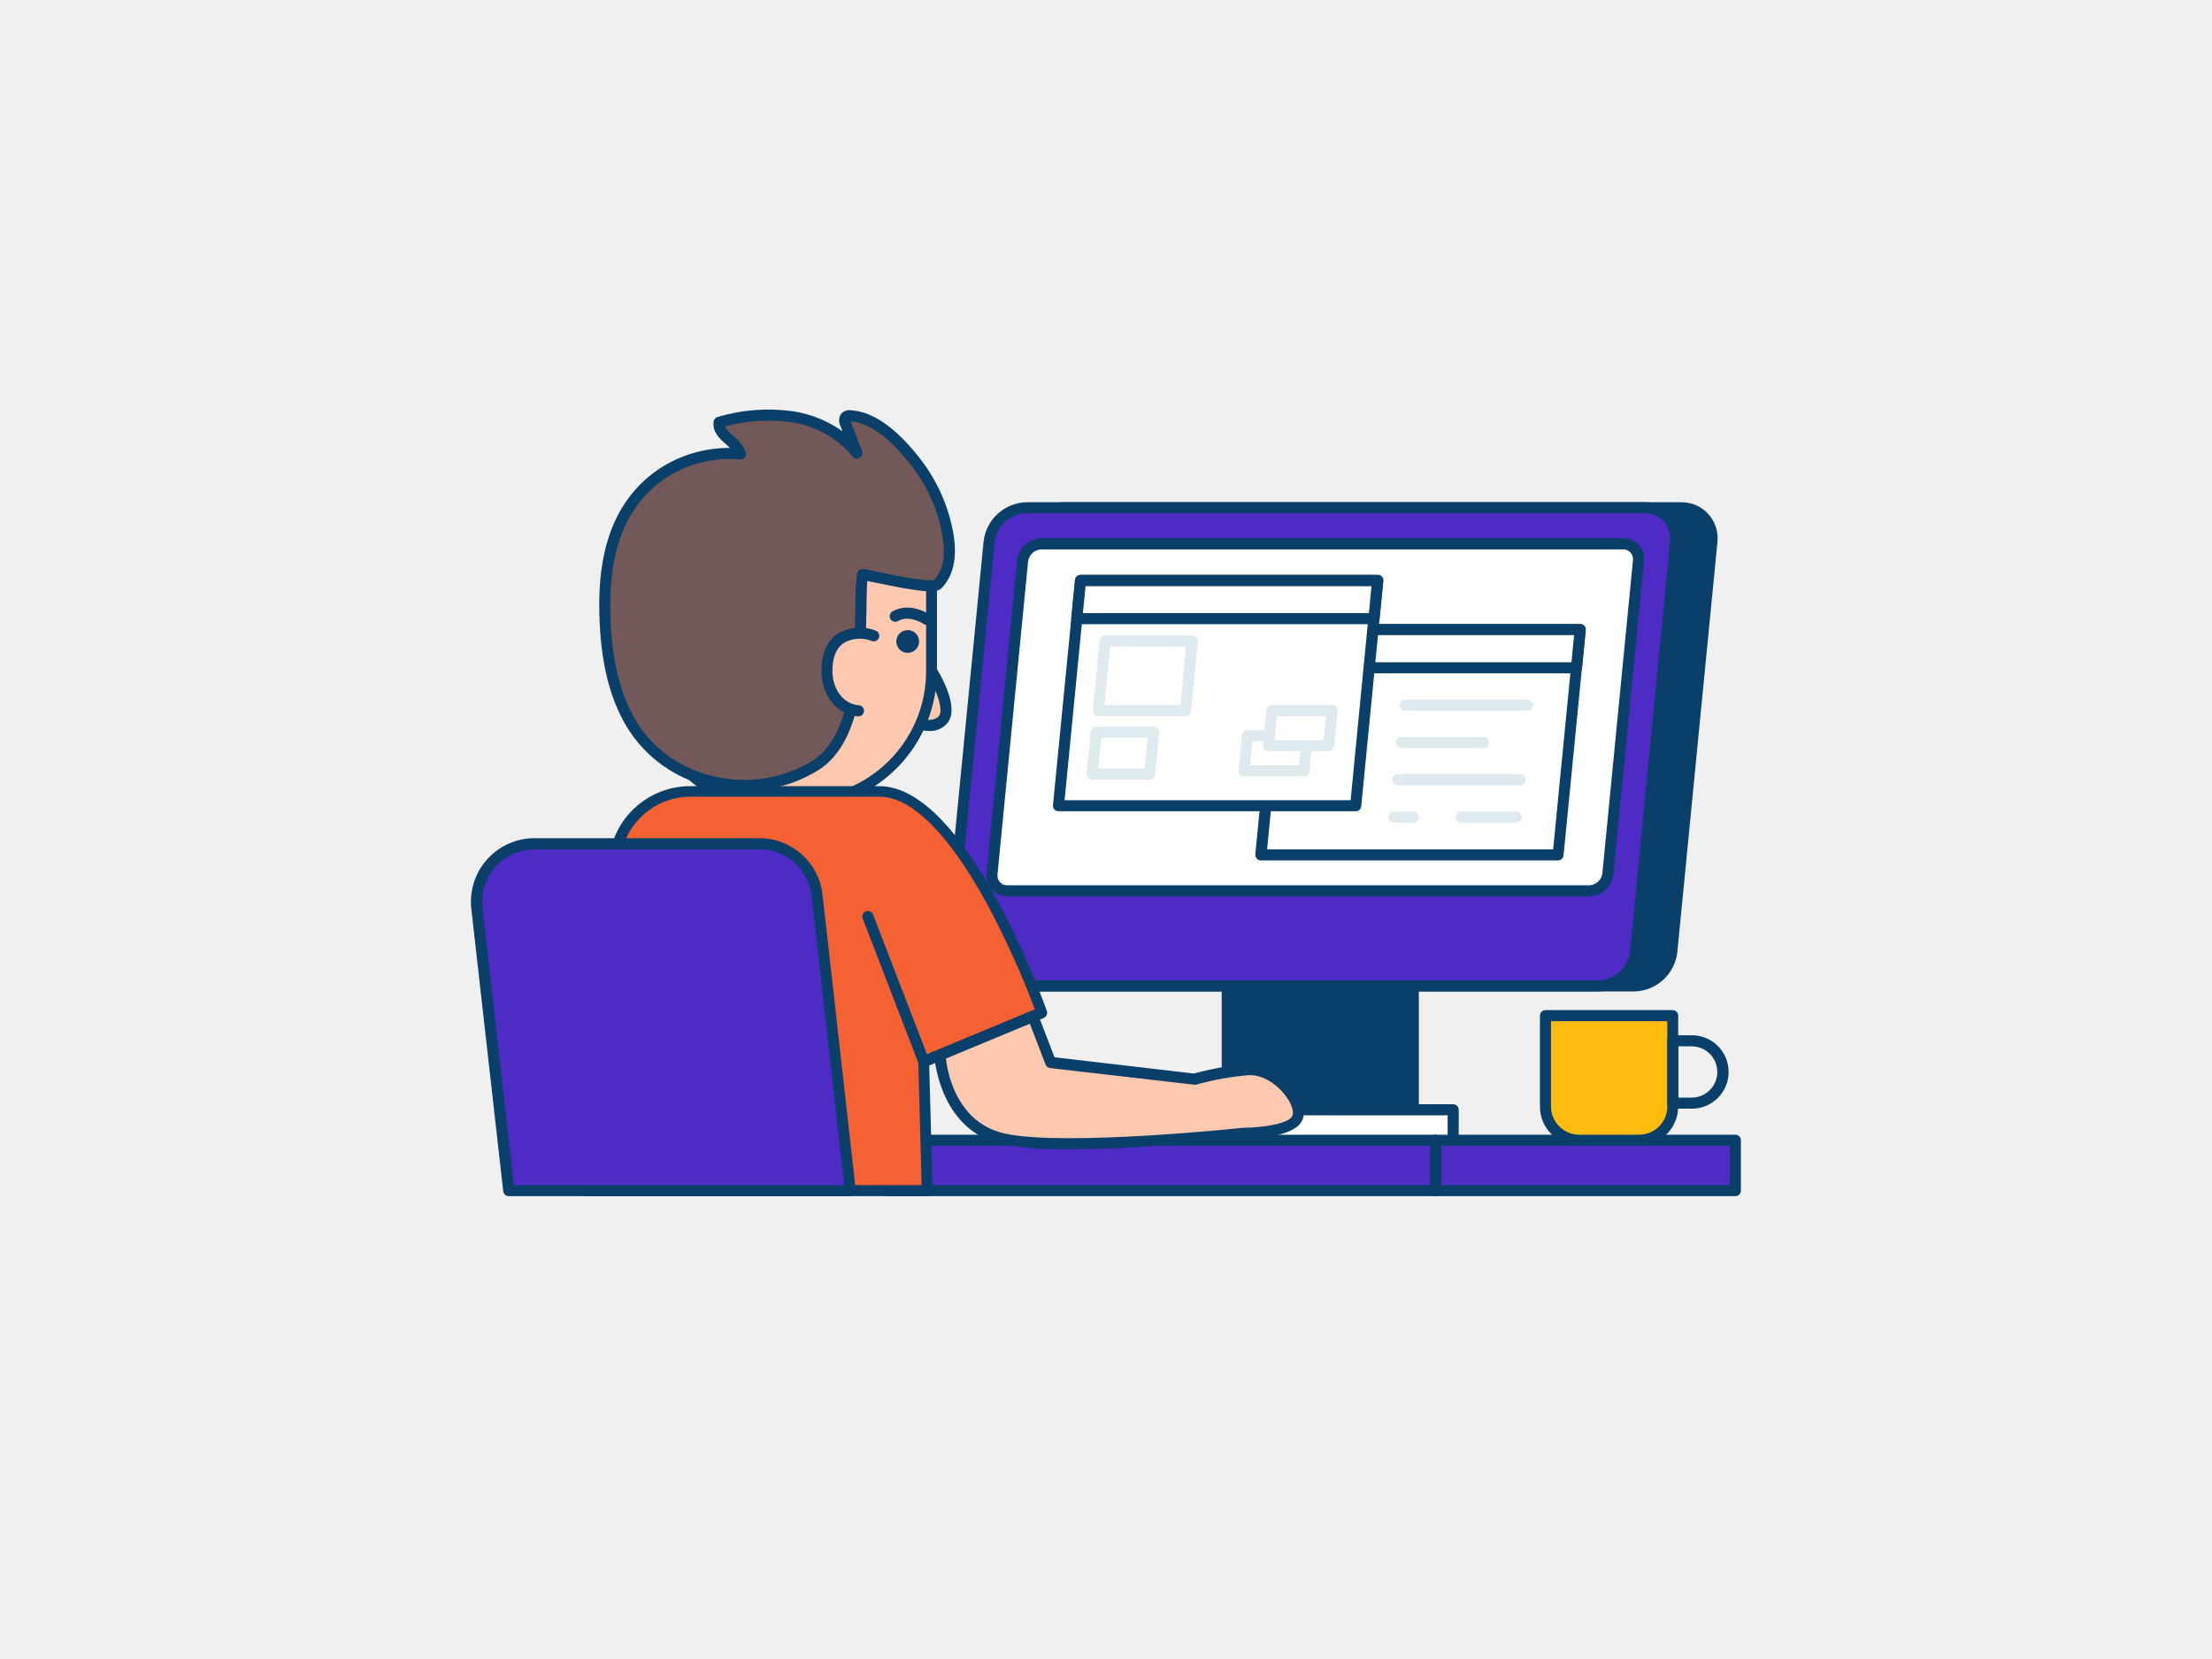
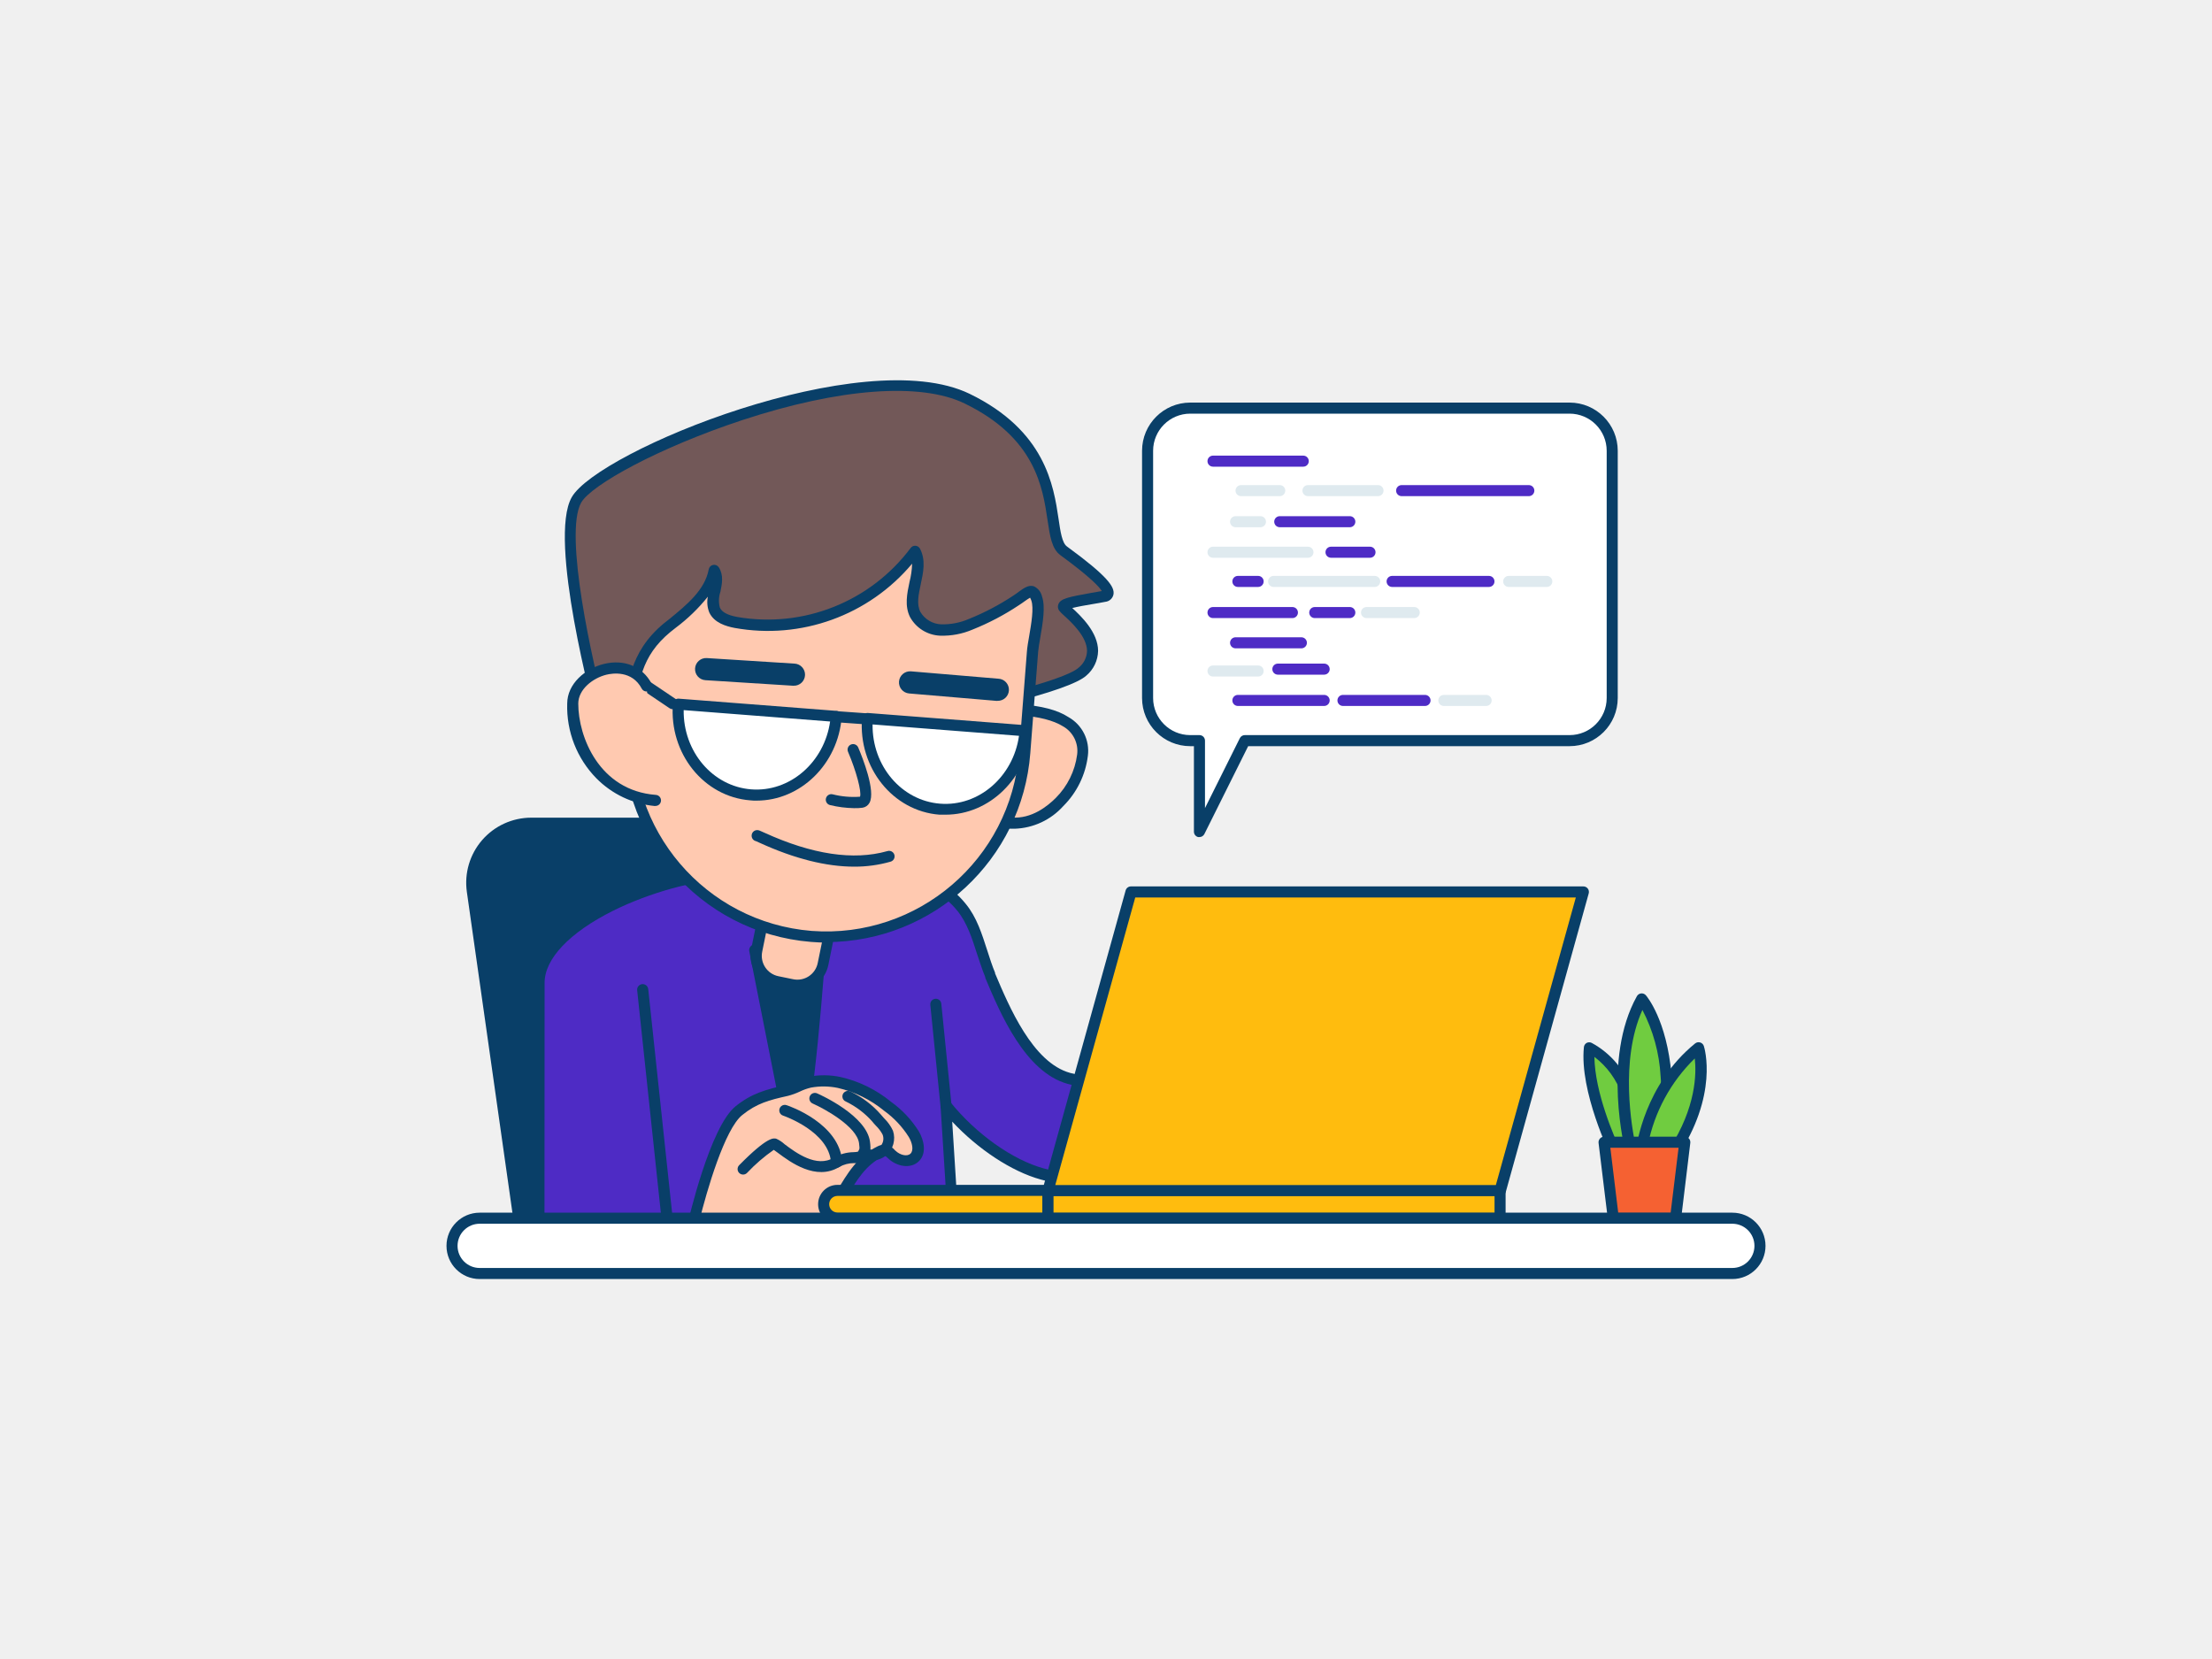
<svg xmlns="http://www.w3.org/2000/svg" viewBox="0 0 400 300">
-   <g id="_177_coding_outline" data-name="#177_coding_outline">
-     <rect x="221.92" y="176.73" width="33.64" height="29.46" fill="#093f68" />
-     <path d="M255.57,207.19H221.92a1,1,0,0,1-1-1V176.73a1,1,0,0,1,1-1h33.65a1,1,0,0,1,1,1v29.46A1,1,0,0,1,255.57,207.19Zm-32.65-2h31.65V177.73H222.92Z" fill="#093f68" />
-     <rect x="213.38" y="200.68" width="49.41" height="6.13" fill="#fff" />
-     <path d="M262.78,207.8h-49.4a1,1,0,0,1-1-1v-6.12a1,1,0,0,1,1-1h49.4a1,1,0,0,1,1,1v6.12A1,1,0,0,1,262.78,207.8Zm-48.4-2h47.4v-4.12h-47.4Z" fill="#093f68" />
-     <path d="M295.57,178.28H183.74a5.49,5.49,0,0,1-5.56-6.16L185.43,98a7,7,0,0,1,6.76-6.16H304A5.48,5.48,0,0,1,309.58,98l-7.24,74.14A7,7,0,0,1,295.57,178.28Z" fill="#093f68" />
-     <path d="M295.57,179.28H183.74a6.48,6.48,0,0,1-6.55-7.26l7.24-74.14a8,8,0,0,1,7.76-7.06H304a6.51,6.51,0,0,1,4.91,2.12,6.59,6.59,0,0,1,1.65,5.14l-7.25,74.14A8,8,0,0,1,295.57,179.28ZM192.19,92.82a6,6,0,0,0-5.77,5.26l-7.24,74.14a4.49,4.49,0,0,0,4.56,5.06H295.57a5.93,5.93,0,0,0,5.77-5.26l7.25-74.14a4.61,4.61,0,0,0-1.14-3.6A4.55,4.55,0,0,0,304,92.82Z" fill="#093f68" />
-     <path d="M289,178.28H177.18a5.5,5.5,0,0,1-5.57-6.16L178.86,98a7,7,0,0,1,6.77-6.16H297.46A5.49,5.49,0,0,1,303,98l-7.25,74.14A7,7,0,0,1,289,178.28Z" fill="#4e2bc5" />
-     <path d="M289,179.28H177.18a6.48,6.48,0,0,1-6.56-7.26l7.25-74.14a8,8,0,0,1,7.76-7.06H297.46A6.48,6.48,0,0,1,304,98.08l-7.25,74.14A8,8,0,0,1,289,179.28ZM185.63,92.82a5.93,5.93,0,0,0-5.77,5.26l-7.25,74.14a4.62,4.62,0,0,0,1.13,3.59,4.56,4.56,0,0,0,3.44,1.47H289a5.93,5.93,0,0,0,5.77-5.26L302,97.88a4.64,4.64,0,0,0-1.13-3.6,4.58,4.58,0,0,0-3.43-1.46Z" fill="#093f68" />
-     <path d="M287.39,161.09H182.15a2.73,2.73,0,0,1-2.76-3.07l5.53-56.6a3.46,3.46,0,0,1,3.37-3.07H293.52a2.74,2.74,0,0,1,2.77,3.07L290.75,158A3.46,3.46,0,0,1,287.39,161.09Z" fill="#fff" />
-     <path d="M287.39,162.09H182.15a3.74,3.74,0,0,1-3.76-4.17l5.53-56.6a4.49,4.49,0,0,1,4.37-4H293.52a3.72,3.72,0,0,1,3.76,4.17l-5.53,56.6A4.48,4.48,0,0,1,287.39,162.09Zm-99.1-62.74a2.49,2.49,0,0,0-2.38,2.17l-5.53,56.6a1.78,1.78,0,0,0,.44,1.4,1.74,1.74,0,0,0,1.33.57H287.39a2.48,2.48,0,0,0,2.37-2.17l5.53-56.6a1.78,1.78,0,0,0-.44-1.4,1.74,1.74,0,0,0-1.33-.57Z" fill="#093f68" />
-     <polygon points="281.77 154.59 228.03 154.59 232.01 113.85 285.75 113.85 281.77 154.59" fill="#fff" />
-     <path d="M281.77,155.59H228a1,1,0,0,1-.74-.33,1,1,0,0,1-.26-.77l4-40.74a1,1,0,0,1,1-.9h53.74a1,1,0,0,1,.74.32,1,1,0,0,1,.26.77l-4,40.74A1,1,0,0,1,281.77,155.59Zm-52.64-2h51.73l3.79-38.74H232.92Z" fill="#093f68" />
-     <polygon points="285.08 120.75 231.34 120.75 232.01 113.85 285.75 113.85 285.08 120.75" fill="#fff" />
-     <path d="M285.08,121.75H231.34a1,1,0,0,1-.75-.32,1,1,0,0,1-.25-.77l.68-6.91a1,1,0,0,1,1-.9h53.74a1,1,0,0,1,.74.32,1,1,0,0,1,.26.77l-.68,6.91A1,1,0,0,1,285.08,121.75Zm-52.64-2h51.73l.48-4.9H232.92Z" fill="#093f68" />
-     <polygon points="245.15 145.7 191.41 145.7 195.39 104.96 249.13 104.96 245.15 145.7" fill="#fff" />
-     <path d="M245.15,146.7H191.41a1,1,0,0,1-.74-.33,1,1,0,0,1-.26-.77l4-40.74a1,1,0,0,1,1-.9h53.74a1,1,0,0,1,1,1.1l-4,40.74A1,1,0,0,1,245.15,146.7Zm-52.64-2h51.73L248,106H196.3Z" fill="#093f68" />
-     <polygon points="248.46 111.87 194.71 111.87 195.39 104.96 249.13 104.96 248.46 111.87" fill="#fff" />
-     <path d="M248.46,112.87H194.71a1,1,0,0,1-.74-.33,1,1,0,0,1-.25-.77l.67-6.91a1,1,0,0,1,1-.9h53.74a1,1,0,0,1,1,1.1l-.68,6.91A1,1,0,0,1,248.46,112.87Zm-52.64-2h51.73L248,106H196.3Z" fill="#093f68" />
-     <path d="M235.83,140.39H224.94a1,1,0,0,1-.74-.33,1,1,0,0,1-.26-.77l.62-6.34a1,1,0,0,1,1-.9h10.89a1,1,0,0,1,.74.33,1,1,0,0,1,.25.77l-.62,6.34A1,1,0,0,1,235.83,140.39Zm-9.79-2h8.88l.42-4.34h-8.88Z" fill="#dfeaef" />
-     <polygon points="240.26 134.84 229.37 134.84 229.99 128.5 240.88 128.5 240.26 134.84" fill="#fff" />
-     <path d="M240.26,135.84H229.37a1,1,0,0,1-.74-.33,1,1,0,0,1-.25-.77l.62-6.34a1,1,0,0,1,1-.9h10.89a1,1,0,0,1,.74.33,1,1,0,0,1,.26.77l-.62,6.34A1,1,0,0,1,240.26,135.84Zm-9.79-2h8.88l.43-4.34H230.9Z" fill="#dfeaef" />
-     <polygon points="214.38 128.5 198.61 128.5 199.85 115.91 215.61 115.91 214.38 128.5" fill="#fff" />
-     <path d="M214.38,129.5H198.61a1,1,0,0,1-.74-.33,1,1,0,0,1-.25-.77l1.23-12.59a1,1,0,0,1,1-.9h15.76a1,1,0,0,1,.74.32,1,1,0,0,1,.26.77l-1.23,12.6A1,1,0,0,1,214.38,129.5Zm-14.66-2h13.75l1-10.59H200.75Z" fill="#dfeaef" />
-     <polygon points="207.9 139.96 197.49 139.96 198.24 132.37 208.64 132.37 207.9 139.96" fill="#fff" />
-     <path d="M207.9,141H197.49a1,1,0,0,1-.74-.33,1,1,0,0,1-.25-.77l.74-7.58a1,1,0,0,1,1-.91h10.4a1,1,0,0,1,.74.33,1,1,0,0,1,.25.77l-.74,7.59A1,1,0,0,1,207.9,141Zm-9.3-2H207l.55-5.59h-8.4Z" fill="#dfeaef" />
-     <path d="M276.18,128.5h-22.1a1,1,0,0,1,0-2h22.1a1,1,0,0,1,0,2Z" fill="#dfeaef" />
-     <path d="M268.26,135.25H253.42a1,1,0,1,1,0-2h14.84a1,1,0,0,1,0,2Z" fill="#dfeaef" />
-     <path d="M274.86,142h-22.1a1,1,0,0,1,0-2h22.1a1,1,0,0,1,0,2Z" fill="#dfeaef" />
-     <path d="M274.2,148.76h-10a1,1,0,0,1,0-2h10a1,1,0,0,1,0,2Z" fill="#dfeaef" />
-     <path d="M255.57,148.76H252.1a1,1,0,0,1,0-2h3.47a1,1,0,0,1,0,2Z" fill="#dfeaef" />
-     <rect x="160.55" y="206.19" width="99.09" height="9.12" fill="#4e2bc5" />
-     <path d="M259.64,216.3H160.55a1,1,0,0,1-1-1v-9.11a1,1,0,0,1,1-1h99.09a1,1,0,0,1,1,1v9.11A1,1,0,0,1,259.64,216.3Zm-98.09-2h97.09v-7.11H161.55Z" fill="#093f68" />
-     <rect x="259.64" y="206.19" width="54.17" height="9.12" transform="translate(573.45 421.49) rotate(180)" fill="#4e2bc5" />
-     <path d="M313.81,216.3H259.64a1,1,0,0,1-1-1v-9.11a1,1,0,0,1,1-1h54.17a1,1,0,0,1,1,1v9.11A1,1,0,0,1,313.81,216.3Zm-53.17-2h52.17v-7.11H260.64Z" fill="#093f68" />
-     <path d="M168.22,121s4.33,6.78,2.31,9.17-6.22,0-6.22,0" fill="#ffc9b0" />
-     <path d="M168,132.19a9.64,9.64,0,0,1-4.22-1.2,1,1,0,1,1,1-1.74s3.52,1.92,5,.23c1-1.25-.81-5.51-2.4-8a1,1,0,0,1,1.69-1.07c.79,1.23,4.61,7.54,2.23,10.36A4.06,4.06,0,0,1,168,132.19Z" fill="#093f68" />
-     <ellipse cx="121.93" cy="123.13" rx="7.88" ry="6.79" fill="#ffc9b0" />
-     <path d="M121.93,130.91c-4.89,0-8.87-3.49-8.87-7.78s4-7.79,8.87-7.79,8.88,3.49,8.88,7.79S126.83,130.91,121.93,130.91Zm0-13.57c-3.79,0-6.87,2.6-6.87,5.79s3.08,5.78,6.87,5.78,6.88-2.59,6.88-5.78S125.72,117.34,121.93,117.34Z" fill="#093f68" />
-     <path d="M155.68,94c6.76,11.6,11.37,5,12.76,2.75v24.72a23.75,23.75,0,0,1-21.69,23.66v5.07a4.05,4.05,0,1,1-8.1,0v-4.75c-14.41-.54-21.44-12.94-21.44-24l3.72-22S130.37,106.84,155.68,94Z" fill="#ffc9b0" />
-     <path d="M142.7,155.28a5.06,5.06,0,0,1-5-5.06v-3.81A21.64,21.64,0,0,1,121.74,138a27.23,27.23,0,0,1-5.53-16.54.86.86,0,0,1,0-.16l3.72-22a1,1,0,0,1,1.6-.62c.09.06,9.41,6.72,33.69-5.58a1,1,0,0,1,1.32.39c2.34,4,4.64,6.15,6.65,6.17,1.48,0,3-1.14,4.39-3.44a1,1,0,0,1,1.85.52v24.72a24.9,24.9,0,0,1-21.69,24.56v4.17A5.06,5.06,0,0,1,142.7,155.28Zm-24.49-33.7c0,11,7.06,22.39,20.47,22.89a1,1,0,0,1,1,1v4.76a3.05,3.05,0,1,0,6.1,0v-5.07a1,1,0,0,1,.92-1,22.89,22.89,0,0,0,20.77-22.67V99.72a5.88,5.88,0,0,1-4.21,2h0c-2.63,0-5.28-2.16-7.88-6.36-20,9.94-30.19,7.32-33.62,5.73Z" fill="#093f68" />
-     <path d="M155.93,103.9c1.48.16,12.46,2.87,13.58,1.75,2.35-2.36,2.38-6,1.84-9.06a29.67,29.67,0,0,0-5.74-13c-2.7-3.48-7.06-8.11-11.73-8.44a1.14,1.14,0,0,0-1,.3,1.25,1.25,0,0,0,0,1.14l2,5.22a18.54,18.54,0,0,0-11.51-6.49,31.07,31.07,0,0,0-13.37,1c-.34,2.36,3.18,3.45,3.87,5.74a21.75,21.75,0,0,0-14.39,3.76c-8.36,5.84-10.35,15.59-10.11,25.14.19,6.91,1.27,14,4.81,19.94,6.78,11.39,22.6,14.27,33.31,7.46C157.6,132,155,109.13,155.93,103.9Z" fill="#725858" />
-     <path d="M134.64,143a26.39,26.39,0,0,1-6.16-.73,23.77,23.77,0,0,1-15.16-10.87c-3.15-5.29-4.72-11.78-4.94-20.42-.33-12.32,3.12-20.82,10.53-26A22.93,22.93,0,0,1,132,81l-.75-.7c-1.16-1-2.47-2.24-2.2-4.08a1,1,0,0,1,.73-.82,32,32,0,0,1,13.8-1A20.82,20.82,0,0,1,152.36,78l-.4-1a2.19,2.19,0,0,1,.08-2.08A2,2,0,0,1,154,74.2c3.94.28,8.13,3.25,12.45,8.83a30.65,30.65,0,0,1,5.94,13.39c.77,4.41,0,7.75-2.13,9.94-1,1-3.62.73-11.93-1l-1.49-.3c-.1,1.19-.13,2.89-.15,4.78-.14,9-.36,24.13-8.61,29.37A25,25,0,0,1,134.64,143ZM131.85,83a20.88,20.88,0,0,0-11.8,3.68c-6.81,4.76-10,12.7-9.68,24.29.22,8.3,1.7,14.48,4.67,19.46A21.8,21.8,0,0,0,129,140.35a23.6,23.6,0,0,0,18-2.82c7.33-4.66,7.55-19.09,7.68-27.7a46.7,46.7,0,0,1,.3-6.11,1,1,0,0,1,1.09-.81c.4,0,1.18.2,2.65.5,2.46.51,8.94,1.85,10.19,1.46,1.64-1.7,2.14-4.43,1.5-8.11a28.67,28.67,0,0,0-5.55-12.5c-2.72-3.52-6.84-7.77-11-8.07h0a1,1,0,0,1,0,.1l2,5.21a1,1,0,0,1-1.72,1,17.71,17.71,0,0,0-10.9-6.12,29.24,29.24,0,0,0-12.13.74,5.5,5.5,0,0,0,1.48,1.7,7,7,0,0,1,2.28,3,1,1,0,0,1-.19.92,1,1,0,0,1-.87.36Q132.81,83,131.85,83Z" fill="#093f68" />
-     <path d="M158,115c-3.25-1.18-8.49-.6-8.47,6.33,0,3.75,2.28,7,5.71,7.22" fill="#ffc9b0" />
-     <path d="M155.26,129.54h-.08c-3.83-.28-6.62-3.74-6.63-8.22,0-3.86,1.52-5.75,2.82-6.66a7.82,7.82,0,0,1,7-.61,1,1,0,0,1-.68,1.88,5.8,5.8,0,0,0-5.16.37c-1.32.92-2,2.61-2,5,0,3.41,2,6,4.78,6.24a1,1,0,0,1,.92,1.07A1,1,0,0,1,155.26,129.54Z" fill="#093f68" />
-     <circle cx="164.14" cy="116" r="2.06" fill="#093f68" />
-     <path d="M167.69,112.05s-3.08-2.19-5.8-.61" fill="#ffc9b0" />
-     <path d="M167.69,113.05a1,1,0,0,1-.58-.18c-.06,0-2.61-1.78-4.72-.57a1,1,0,0,1-1.37-.36,1,1,0,0,1,.37-1.37c3.23-1.87,6.73.56,6.88.67a1,1,0,0,1,.23,1.39A1,1,0,0,1,167.69,113.05Z" fill="#093f68" />
-     <path d="M169.92,190.58s.55,13,11.6,15.38,43.34-1.06,43.34-1.06,8.67,0,9.75-2.82-3.9-9.1-9.1-8.66a52,52,0,0,0-9.53,1.73l-26-3L184.55,178Z" fill="#ffc9b0" />
-     <path d="M193.43,207.81a63.62,63.62,0,0,1-12.12-.87c-11.67-2.52-12.39-16.18-12.39-16.32a1,1,0,0,1,.35-.8l14.63-12.55a1,1,0,0,1,.9-.21,1,1,0,0,1,.69.61l5.2,13.52,25.2,2.94a54.15,54.15,0,0,1,9.54-1.71c3.64-.32,6.91,2.22,8.6,4.48,1.51,2,2.08,4.08,1.52,5.54-1.26,3.26-9,3.46-10.64,3.46C223.5,206.05,206.65,207.81,193.43,207.81ZM171,191c.21,2.3,1.65,12,10.78,14,10.77,2.32,42.7-1,43-1.07h.11c3.22,0,8.25-.69,8.82-2.18.25-.64,0-2-1.25-3.62-1.38-1.85-4-3.91-6.84-3.69a51.12,51.12,0,0,0-9.33,1.7.91.91,0,0,1-.4,0l-26-3a1,1,0,0,1-.82-.64l-4.91-12.76Z" fill="#093f68" />
-     <path d="M188.4,183.12s-14.19-40-29.35-40H124.93a13.83,13.83,0,0,0-13.78,12.6l-5.37,59.56h61.91l-.64-23.3Z" fill="#f56132" />
-     <path d="M167.69,216.3H105.78A1,1,0,0,1,105,216a1,1,0,0,1-.25-.77l5.36-59.56a14.77,14.77,0,0,1,14.78-13.51h34.12c15.68,0,29.7,39,30.29,40.65a1,1,0,0,1-.55,1.26l-20.72,8.61.62,22.62a1,1,0,0,1-1,1Zm-60.81-2h59.78l-.6-22.28a1,1,0,0,1,.61-1l20.46-8.5a157.45,157.45,0,0,0-8.61-19c-6.93-12.72-13.67-19.45-19.47-19.45H124.93a12.78,12.78,0,0,0-12.79,11.69Z" fill="#093f68" />
-     <path d="M96.7,152.57h40.61a10.51,10.51,0,0,1,10.44,9.32l6,53.41H92l-5.77-51.05A10.5,10.5,0,0,1,96.7,152.57Z" fill="#4e2bc5" />
-     <path d="M153.79,216.3H92a1,1,0,0,1-1-.88l-5.77-51.06A11.5,11.5,0,0,1,96.7,151.57h40.61a11.5,11.5,0,0,1,11.43,10.21l6,53.41a1,1,0,0,1-.25.78A1,1,0,0,1,153.79,216.3Zm-60.86-2h59.74L146.75,162a9.49,9.49,0,0,0-9.44-8.43H96.7a9.51,9.51,0,0,0-9.45,10.57Z" fill="#093f68" />
-     <path d="M167.05,193a1,1,0,0,1-.93-.65L156,166.09a1,1,0,0,1,1.87-.72L168,191.64a1,1,0,0,1-.58,1.29A1.15,1.15,0,0,1,167.05,193Z" fill="#093f68" />
-     <path d="M279.47,183.66h23a0,0,0,0,1,0,0v16.43a6.1,6.1,0,0,1-6.1,6.1H285.57a6.1,6.1,0,0,1-6.1-6.1V183.66A0,0,0,0,1,279.47,183.66Z" fill="#ffbc0e" />
-     <path d="M296.41,207.19H285.57a7.11,7.11,0,0,1-7.1-7.1V183.66a1,1,0,0,1,1-1h23a1,1,0,0,1,1,1v16.43A7.11,7.11,0,0,1,296.41,207.19Zm-15.94-22.53v15.43a5.11,5.11,0,0,0,5.1,5.1h10.84a5.1,5.1,0,0,0,5.09-5.1V184.66Z" fill="#093f68" />
-     <path d="M305.69,200.48H302.5a1,1,0,0,1-1-1V188.21a1,1,0,0,1,1-1h3.19a6.64,6.64,0,1,1,0,13.27Zm-2.19-2h2.19a4.64,4.64,0,1,0,0-9.27H303.5Z" fill="#093f68" />
+   <g id="_179_coding_outline" data-name="#179_coding_outline">
+     <path d="M172.38,220.26H93.82l-8.4-59.13a10.76,10.76,0,0,1,10.66-12.27h66.16Z" fill="#093f68" />
+     <path d="M172.38,221.26H93.82a1,1,0,0,1-1-.85l-8.4-59.14a11.77,11.77,0,0,1,11.65-13.41h66.16a1,1,0,0,1,1,.86l10.14,71.4a1,1,0,0,1-.24.8A1,1,0,0,1,172.38,221.26Zm-77.69-2h76.53l-9.85-69.4H96.08A9.75,9.75,0,0,0,86.42,161Z" fill="#093f68" />
+     <path d="M131.34,158.05h18.22c8.68,0,18.17-1.58,24.32,6,2.75,3.4,3.48,8.21,5.16,12.21,2.63,6.24,7,16.69,14.29,18.72,14.5,4,28.91,1.86,29,1.84a9,9,0,1,1,2.83,17.78,86.38,86.38,0,0,1-12.51.82,91.65,91.65,0,0,1-24.16-3.1c-5.84-1.62-12.69-6.49-17.44-12.38l1.39,21.82h-75V177.7C97.48,166.85,120.48,158.05,131.34,158.05Z" fill="#4e2bc5" />
+     <path d="M172.46,222.79h-75a1,1,0,0,1-1-1V177.7c0-11.93,24.46-20.65,34.85-20.65h18.23c1.26,0,2.54,0,3.83-.06,7.73-.21,15.71-.42,21.27,6.46,2,2.43,2.93,5.47,3.88,8.4.46,1.43.89,2.78,1.42,4.05l0,.12c2.54,6,6.79,16.14,13.59,18a77,77,0,0,0,28.61,1.83,10,10,0,0,1,3.14,19.75,88.16,88.16,0,0,1-12.67.83,91.47,91.47,0,0,1-24.42-3.14c-5.26-1.45-11.29-5.44-16-10.46l1.19,18.87a1,1,0,0,1-.27.75A1,1,0,0,1,172.46,222.79Zm-74-2H171.4L170.08,200a1,1,0,0,1,1.78-.7c4.64,5.76,11.29,10.48,16.93,12a89.66,89.66,0,0,0,23.89,3.06,83.49,83.49,0,0,0,12.35-.81,8,8,0,0,0,6.65-9.16,8,8,0,0,0-9.16-6.64A79,79,0,0,1,193.07,196c-7.73-2.14-12.22-12.8-14.9-19.17l0-.13c-.57-1.35-1-2.8-1.49-4.2-.88-2.77-1.8-5.62-3.53-7.76-4.93-6.12-12.09-5.93-19.66-5.72-1.3,0-2.6.06-3.88.06H131.33c-5.45,0-13.89,2.33-20.54,5.65-7.82,3.92-12.31,8.65-12.31,13Z" fill="#093f68" />
+     <path d="M120.53,220.46a1,1,0,0,1-1-.89l-4.31-40.5a1,1,0,1,1,2-.21l4.32,40.49a1,1,0,0,1-.89,1.1Z" fill="#093f68" />
+     <path d="M148.27,171.77s-2,29.94-4.55,36.59l-7.25-36.59Z" fill="#093f68" />
+     <path d="M143.72,209.36h-.09a1,1,0,0,1-.89-.8L135.49,172a1,1,0,0,1,1-1.19h11.8a1,1,0,0,1,.73.31,1.05,1.05,0,0,1,.27.75c-.09,1.23-2.06,30.17-4.62,36.89A1,1,0,0,1,143.72,209.36Zm-6-36.59,6.15,31c1.7-9,3-26.55,3.35-31Z" fill="#093f68" />
+     <path d="M125.22,221.71s3.95-17.34,8.38-20.89c2.83-2.27,5.29-2.9,8.65-3.65,1.45-.32,2.73-1.22,4.25-1.51a13.68,13.68,0,0,1,5.22.07,21.77,21.77,0,0,1,8.77,4.31,18.16,18.16,0,0,1,4.73,5c.78,1.31,1.23,3.15.15,4.22s-3,.55-4.08-.49c-.38-.36-.78-.8-1.3-.82a1.84,1.84,0,0,0-.79.22c-3.52,1.7-5.33,4.91-7.24,8.13-.34.58-3.16,6.52-3.69,6.5Z" fill="#ffc9b0" />
+     <path d="M148.31,223.84h-.09l-23-1.13a1,1,0,0,1-.75-.39,1,1,0,0,1-.17-.83c.16-.72,4.07-17.73,8.73-21.45,2.92-2.35,5.48-3,9.05-3.84a11.24,11.24,0,0,0,1.82-.67,11.69,11.69,0,0,1,2.46-.85,14.73,14.73,0,0,1,5.61.07,22.15,22.15,0,0,1,9.17,4.5,18.82,18.82,0,0,1,5,5.32c.94,1.58,1.5,4,0,5.44s-4,.9-5.46-.47l-.14-.13A2.38,2.38,0,0,0,160,209a1.34,1.34,0,0,0-.31.12c-3.13,1.51-4.83,4.37-6.62,7.41l-.2.33c-.08.13-.28.54-.56,1.1C149.63,223.19,149.12,223.84,148.31,223.84Zm-21.84-3.07,21.43,1c.61-.87,2-3.66,2.57-4.77.31-.62.54-1.07.63-1.22l.2-.33c1.86-3.16,3.79-6.42,7.47-8.19A2.6,2.6,0,0,1,160,207a2.78,2.78,0,0,1,1.83,1l.13.11c.77.73,2.06,1.11,2.69.5s.29-2-.31-3a17,17,0,0,0-4.48-4.76,20.46,20.46,0,0,0-8.36-4.12,12.73,12.73,0,0,0-4.84-.06,9.83,9.83,0,0,0-2,.71,12.51,12.51,0,0,1-2.18.79c-3.4.75-5.65,1.36-8.24,3.45C131.06,204.13,127.79,215.38,126.47,220.77Z" fill="#093f68" />
+     <path d="M134.38,211.4s4.74-4.8,5.72-4.52,6.52,6.1,11.17,3.28c3-1.85,5.63.62,5.07-3.6s-9-8-9-8" fill="#ffc9b0" />
+     <path d="M134.38,212.4a1,1,0,0,1-.71-.29,1,1,0,0,1,0-1.41c5.15-5.23,6.24-4.91,6.71-4.78a5.58,5.58,0,0,1,1.51,1c2,1.5,5.77,4.31,8.86,2.43a7.34,7.34,0,0,1,3.59-1,3.11,3.11,0,0,0,1-.15s.18-.24,0-1.48c-.4-3-6.19-6.2-8.39-7.17a1,1,0,0,1,.82-1.83c.91.4,8.93,4.09,9.55,8.73.2,1.49.06,2.39-.46,3a3,3,0,0,1-2.4.88,5.4,5.4,0,0,0-2.68.69c-4.24,2.58-8.87-.88-11.1-2.54-.26-.19-.56-.42-.76-.55a30.75,30.75,0,0,0-4.84,4.18A1,1,0,0,1,134.38,212.4Z" fill="#093f68" />
+     <path d="M151.27,211.16a1,1,0,0,1-1-.94c-.35-5.62-8.53-8.43-8.61-8.46a1,1,0,1,1,.64-1.89c.39.13,9.54,3.26,10,10.22a1,1,0,0,1-.94,1.06Z" fill="#093f68" />
+     <path d="M157.68,209.84a4,4,0,0,1-2-.5,1,1,0,0,1-.38-1.37,1,1,0,0,1,1.36-.38,2,2,0,0,0,2.93-2.45,6.58,6.58,0,0,0-1.18-1.56c-.27-.29-.52-.56-.71-.81a15.28,15.28,0,0,0-4.71-3.56,1,1,0,1,1,.85-1.8,16.85,16.85,0,0,1,5.44,4.13c.17.21.38.45.61.7a7.42,7.42,0,0,1,1.59,2.24,4.14,4.14,0,0,1-1.22,4.44A4.08,4.08,0,0,1,157.68,209.84Z" fill="#093f68" />
+     <rect x="81.73" y="220.26" width="236.53" height="10.02" rx="5.01" fill="#fff" />
+     <path d="M313.26,231.29H86.74a6,6,0,0,1,0-12H313.26a6,6,0,0,1,0,12Zm-226.52-10a4,4,0,0,0,0,8H313.26a4,4,0,0,0,0-8Z" fill="#093f68" />
+     <path d="M108.72,129.55s-8.65-31.82-4.47-39.14,51.49-27.6,70.64-18.3,13.51,24.64,17.46,27.52,10.13,7.67,7.32,8.23-7.89,1.13-7.32,2,8.78,6.62,3.41,11.62S125.34,139.41,108.72,129.55Z" fill="#725858" />
+     <path d="M129.79,134.17c-8.7,0-16.82-.94-21.58-3.76a1,1,0,0,1-.45-.6c-.36-1.31-8.72-32.31-4.37-39.9,4.77-8.35,52.69-28,71.94-18.7,13.72,6.66,15.2,16.64,16.09,22.61.34,2.34.64,4.37,1.52,5,7.4,5.41,8.7,7.35,8.4,8.73a1.68,1.68,0,0,1-1.48,1.28c-.67.14-1.47.27-2.29.41-1.07.18-2.67.45-3.67.71,1.62,1.49,4.66,4.4,4.67,7.75a6,6,0,0,1-2.13,4.47c-3,2.78-21.24,7.31-39.85,9.88A204.61,204.61,0,0,1,129.79,134.17Zm-20.21-5.28c17,9.4,80.38-3.42,85.49-8.17a4,4,0,0,0,1.5-3c0-2.59-2.82-5.19-4.18-6.43a6.57,6.57,0,0,1-.88-.9,1.23,1.23,0,0,1-.11-1.16c.42-1,1.85-1.28,5.84-2l2-.35c-.39-.67-1.89-2.39-7.49-6.49-1.55-1.13-1.89-3.43-2.32-6.33-.88-5.93-2.21-14.9-15-21.1-7.95-3.86-22.6-2.78-40.18,3-15.16,5-27.31,11.72-29.15,14.92C101.91,96.53,107.15,119.84,109.58,128.89Zm90-22Z" fill="#093f68" />
+     <path d="M137,165.62h12.25a0,0,0,0,1,0,0v7.53a4.76,4.76,0,0,1-4.76,4.76h-2.74a4.76,4.76,0,0,1-4.76-4.76v-7.53A0,0,0,0,1,137,165.62Z" transform="translate(37.14 -25.1) rotate(11.51)" fill="#ffc9b0" />
+     <path d="M144.21,179.16A5.81,5.81,0,0,1,143,179l-2.68-.55a5.76,5.76,0,0,1-4.49-6.79l1.5-7.37a1,1,0,0,1,1.18-.78l12,2.44a1,1,0,0,1,.78,1.18l-1.5,7.38a5.76,5.76,0,0,1-5.62,4.61Zm-5.08-13.45-1.3,6.39a3.76,3.76,0,0,0,2.93,4.43l2.68.55h0a3.75,3.75,0,0,0,4.43-2.93l1.31-6.4Z" fill="#093f68" />
+     <path d="M195.73,136.53c-.44,5.67-6.34,12.81-12.9,12.3s-11.5-5.51-11.06-11.18,6.11-9.84,12.66-9.33S196.17,130.87,195.73,136.53Z" fill="#ffc9b0" />
+     <path d="M183.51,149.86l-.75,0c-7.09-.55-12.47-6.05-12-12.25a10.53,10.53,0,0,1,4.44-7.71,13.79,13.79,0,0,1,9.3-2.54c3.83.29,6.69,1,8.72,2.32a7,7,0,0,1,3.5,7,15.47,15.47,0,0,1-4.44,9.08A12.36,12.36,0,0,1,183.51,149.86Zm-.17-20.58a11.62,11.62,0,0,0-6.94,2.2,8.58,8.58,0,0,0-3.64,6.25c-.39,5.11,4.16,9.64,10.15,10.1,3.67.29,6.55-2.09,8-3.53a13.59,13.59,0,0,0,3.87-7.84,5.1,5.1,0,0,0-2.56-5.12c-1.72-1.07-4.36-1.75-7.82-2C184,129.29,183.68,129.28,183.34,129.28Z" fill="#093f68" />
+     <path d="M146.76,169.34a36,36,0,0,1-33-38.68c.55-7,1.14-12.37,6.9-17.14,3.51-2.91,7.61-5.89,8.45-10.37,1.32,2.07-.91,4.95.13,7.18.65,1.4,2.34,2,3.86,2.24a33.16,33.16,0,0,0,32.38-12.88c1.8,3.46-1.67,8,.05,11.45a5.56,5.56,0,0,0,4.6,2.81,12.77,12.77,0,0,0,5.49-1.06,43.76,43.76,0,0,0,8.13-4.27c2.07-1.32,3-2.65,3.76-.34s-.55,7.16-.74,9.59l-1.43,18.36A36,36,0,0,1,146.76,169.34Z" fill="#ffc9b0" />
+     <path d="M149.59,170.45q-1.44,0-2.91-.12a37,37,0,0,1-33.91-39.74c.5-6.51,1-12.65,7.25-17.84l1-.79c3.17-2.59,6.45-5.27,7.14-9a1,1,0,0,1,1.83-.36c.9,1.42.57,3,.28,4.42a4.9,4.9,0,0,0-.09,2.87c.38.81,1.38,1.35,3.15,1.68A32.31,32.31,0,0,0,164.67,99.1a1,1,0,0,1,1.7.13c1.07,2.06.59,4.28.13,6.42-.4,1.86-.78,3.62-.07,5a4.58,4.58,0,0,0,3.78,2.25,11.88,11.88,0,0,0,5.06-1,44.69,44.69,0,0,0,7.95-4.18c.38-.25.72-.49,1-.71.95-.68,1.76-1.27,2.71-1a2.66,2.66,0,0,1,1.5,1.85c.64,1.86.14,4.77-.3,7.34-.18,1-.34,2-.4,2.66l-1.42,18.35a37,37,0,0,1-36.75,34.15ZM128,107.9a31.89,31.89,0,0,1-5.78,5.6l-1,.79c-5.24,4.34-6,9.11-6.53,16.45a35,35,0,0,0,32.08,37.6h0a35,35,0,0,0,37.5-32.19l1.43-18.35c.06-.79.23-1.79.42-2.85.38-2.22.85-5,.38-6.35a2.81,2.81,0,0,0-.23-.52c-.23.12-.63.4-.93.61s-.7.51-1.12.77a45.64,45.64,0,0,1-8.31,4.37,13.83,13.83,0,0,1-5.93,1.12,6.52,6.52,0,0,1-5.42-3.37c-1-2-.54-4.23-.09-6.35a15,15,0,0,0,.47-3.3,34,34,0,0,1-32.1,11.62c-1.54-.3-3.7-.91-4.58-2.8A5,5,0,0,1,128,107.9Z" fill="#093f68" />
+     <path d="M143.51,124h-.13l-15.82-1a2,2,0,1,1,.26-4l15.82,1a2,2,0,0,1-.13,4Z" fill="#093f68" />
+     <path d="M180.36,126.74h-.17L164.4,125.4a2,2,0,1,1,.34-4l15.79,1.33a2,2,0,0,1-.17,4Z" fill="#093f68" />
+     <path d="M154.41,146.14a19.7,19.7,0,0,1-4.33-.56,1,1,0,0,1,.5-1.94,15.47,15.47,0,0,0,4.94.43c.31-.9-.67-4.6-2.17-8.12a1,1,0,1,1,1.84-.79c.77,1.81,3.19,7.87,2.05,10a1.73,1.73,0,0,1-1.25.9A9.11,9.11,0,0,1,154.41,146.14Z" fill="#093f68" />
+     <path d="M122.68,127.33c-.66,8.45,5.19,15.79,13.08,16.41s14.8-5.74,15.45-14.19Z" fill="#fff" />
+     <path d="M136.8,144.78c-.37,0-.75,0-1.12-.05-8.42-.65-14.7-8.49-14-17.47a1,1,0,0,1,.34-.69,1,1,0,0,1,.73-.23l28.54,2.21a1,1,0,0,1,.92,1.08C151.54,138.21,144.75,144.78,136.8,144.78Zm-13.17-16.37c-.1,7.46,5.2,13.78,12.2,14.33s13.23-4.89,14.28-12.27Z" fill="#093f68" />
+     <path d="M156.84,129.87c-.66,8.45,5.2,15.79,13.08,16.41s14.8-5.74,15.46-14.19Z" fill="#fff" />
+     <path d="M171,147.32c-.37,0-.74,0-1.12,0-8.42-.65-14.7-8.49-14-17.47a1,1,0,0,1,1.08-.92l28.54,2.21a1.07,1.07,0,0,1,.68.35,1,1,0,0,1,.24.73C185.71,140.75,178.91,147.32,171,147.32ZM157.79,131c-.1,7.46,5.2,13.78,12.21,14.33s13.22-4.89,14.27-12.27Z" fill="#093f68" />
+     <path d="M121.65,128.25a1,1,0,0,1-.56-.17l-6.4-4.31a1,1,0,0,1,1.12-1.66l6.4,4.31a1,1,0,0,1,.27,1.39A1,1,0,0,1,121.65,128.25Z" fill="#093f68" />
+     <path d="M156.84,131h-.07l-5.63-.4a1,1,0,0,1,.15-2l5.62.4a1,1,0,0,1,.92,1.07A1,1,0,0,1,156.84,131Z" fill="#093f68" />
+     <path d="M118.45,144.75c-6.55-.51-14.88-6.18-14.88-17.5,0-5.68,10-9.49,13.36-3.17" fill="#ffc9b0" />
+     <path d="M118.45,145.75h-.07a17.09,17.09,0,0,1-10.53-5,18.47,18.47,0,0,1-5.28-13.51c0-3.63,3.32-6.36,6.6-7.17,3.7-.92,7,.44,8.65,3.53a1,1,0,0,1-1.77.93c-1.77-3.36-5.34-2.78-6.4-2.52-2.46.61-5.08,2.65-5.08,5.23,0,6,3.79,15.71,14,16.5a1,1,0,0,1-.08,2Z" fill="#093f68" />
+     <path d="M154.5,156.72c-5.11,0-10.83-1.44-17.1-4.3l-.69-.31a1,1,0,0,1-.79-1,1,1,0,0,1,1-1c.29,0,.46.08,1.31.47,8.63,3.94,16.11,5.06,22.22,3.33a1,1,0,1,1,.55,1.92A23.68,23.68,0,0,1,154.5,156.72Z" fill="#093f68" />
+     <path d="M151.44,215.29h38.07a0,0,0,0,1,0,0v5a0,0,0,0,1,0,0H151.44a2.47,2.47,0,0,1-2.47-2.47v0a2.47,2.47,0,0,1,2.47-2.47Z" fill="#ffbc0e" />
+     <path d="M189.51,221.26H151.44a3.49,3.49,0,0,1,0-7h38.07a1,1,0,0,1,1,1v5A1,1,0,0,1,189.51,221.26Zm-38.07-5a1.49,1.49,0,0,0,0,3h37.07v-3Z" fill="#093f68" />
+     <rect x="189.51" y="215.29" width="81.75" height="4.97" transform="translate(460.77 435.56) rotate(180)" fill="#ffbc0e" />
+     <path d="M271.26,221.26H189.51a1,1,0,0,1-1-1v-5a1,1,0,0,1,1-1h81.75a1,1,0,0,1,1,1v5A1,1,0,0,1,271.26,221.26Zm-80.75-2h79.75v-3H190.51Z" fill="#093f68" />
+     <polygon points="204.53 161.27 286.27 161.27 271.26 215.29 189.51 215.29 204.53 161.27" fill="#ffbc0e" />
+     <path d="M271.26,216.29H189.51a1,1,0,0,1-.8-.39,1,1,0,0,1-.16-.88l15-54a1,1,0,0,1,1-.73h81.74a1,1,0,0,1,1,1.27l-15,54A1,1,0,0,1,271.26,216.29Zm-80.43-2H270.5l14.46-52H205.29Z" fill="#093f68" />
+     <path d="M171.08,201a1,1,0,0,1-1-.9l-1.85-18.39a1,1,0,0,1,.9-1.1,1,1,0,0,1,1.09.9l1.85,18.39a1,1,0,0,1-.9,1.1Z" fill="#093f68" />
+     <path d="M283.83,73.8h-68.6a7.71,7.71,0,0,0-7.71,7.71v44.72a7.71,7.71,0,0,0,7.71,7.7h1.67v16.44l8.2-16.44h58.73a7.71,7.71,0,0,0,7.71-7.7V81.51A7.71,7.71,0,0,0,283.83,73.8Z" fill="#fff" />
+     <path d="M216.9,151.37a.85.85,0,0,1-.23,0,1,1,0,0,1-.77-1V134.93h-.67a8.71,8.71,0,0,1-8.71-8.7V81.51a8.72,8.72,0,0,1,8.71-8.71h68.6a8.72,8.72,0,0,1,8.71,8.71v44.72a8.71,8.71,0,0,1-8.71,8.7H225.71l-7.92,15.89A1,1,0,0,1,216.9,151.37ZM215.23,74.8a6.72,6.72,0,0,0-6.71,6.71v44.72a6.71,6.71,0,0,0,6.71,6.7h1.67a1,1,0,0,1,1,1v12.2l6.3-12.64a1,1,0,0,1,.9-.56h58.73a6.71,6.71,0,0,0,6.71-6.7V81.51a6.72,6.72,0,0,0-6.71-6.71Z" fill="#093f68" />
+     <path d="M235.67,84.39H219.35a1,1,0,0,1,0-2h16.32a1,1,0,0,1,0,2Z" fill="#4e2bc5" />
+     <path d="M231.42,89.72h-7a1,1,0,0,1,0-2h7a1,1,0,0,1,0,2Z" fill="#dfeaef" />
+     <path d="M249.19,89.72H236.52a1,1,0,0,1,0-2h12.67a1,1,0,0,1,0,2Z" fill="#dfeaef" />
+     <path d="M276.46,89.72h-23a1,1,0,0,1,0-2h23a1,1,0,0,1,0,2Z" fill="#4e2bc5" />
+     <path d="M227.93,95.34h-4.5a1,1,0,0,1,0-2h4.5a1,1,0,0,1,0,2Z" fill="#dfeaef" />
+     <path d="M244.09,95.34H231.42a1,1,0,0,1,0-2h12.67a1,1,0,0,1,0,2Z" fill="#4e2bc5" />
+     <path d="M236.52,100.86H219.35a1,1,0,0,1,0-2h17.17a1,1,0,0,1,0,2Z" fill="#dfeaef" />
+     <path d="M247.74,100.86h-7.05a1,1,0,0,1,0-2h7.05a1,1,0,0,1,0,2Z" fill="#4e2bc5" />
+     <path d="M227.51,106.14h-3.66a1,1,0,0,1,0-2h3.66a1,1,0,0,1,0,2Z" fill="#4e2bc5" />
+     <path d="M248.59,106.14H230.31a1,1,0,0,1,0-2h18.28a1,1,0,0,1,0,2Z" fill="#dfeaef" />
+     <path d="M269.25,106.14H251.74a1,1,0,0,1,0-2h17.51a1,1,0,0,1,0,2Z" fill="#4e2bc5" />
+     <path d="M279.71,106.14h-6.89a1,1,0,0,1,0-2h6.89a1,1,0,0,1,0,2Z" fill="#dfeaef" />
+     <path d="M233.71,111.77H219.35a1,1,0,0,1,0-2h14.36a1,1,0,0,1,0,2Z" fill="#4e2bc5" />
+     <path d="M244.09,111.77h-6.34a1,1,0,0,1,0-2h6.34a1,1,0,0,1,0,2Z" fill="#4e2bc5" />
+     <path d="M255.74,111.77h-8.63a1,1,0,0,1,0-2h8.63a1,1,0,0,1,0,2Z" fill="#dfeaef" />
+     <path d="M235.33,117.24h-11.9a1,1,0,0,1,0-2h11.9a1,1,0,0,1,0,2Z" fill="#4e2bc5" />
+     <path d="M227.51,122.34h-8.16a1,1,0,0,1,0-2h8.16a1,1,0,0,1,0,2Z" fill="#dfeaef" />
+     <path d="M239.45,122h-8.37a1,1,0,0,1,0-2h8.37a1,1,0,0,1,0,2Z" fill="#4e2bc5" />
+     <path d="M239.45,127.66h-15.6a1,1,0,0,1,0-2h15.6a1,1,0,0,1,0,2Z" fill="#4e2bc5" />
+     <path d="M257.69,127.66H242.85a1,1,0,0,1,0-2h14.84a1,1,0,0,1,0,2Z" fill="#4e2bc5" />
+     <path d="M268.74,127.66h-7.65a1,1,0,0,1,0-2h7.65a1,1,0,0,1,0,2Z" fill="#dfeaef" />
+     <path d="M292.31,208.9s-5.71-11.63-4.91-19.5a14.56,14.56,0,0,1,6.8,8.21c3.38,9.37,2.6,11.3,2.6,11.3Z" fill="#70cc40" />
+     <path d="M296.8,209.91h-4.49a1,1,0,0,1-.89-.56c-.24-.48-5.83-12-5-20a1,1,0,0,1,.5-.76,1,1,0,0,1,.91,0,15.46,15.46,0,0,1,7.33,8.78c3.26,9,2.8,11.48,2.59,12A1,1,0,0,1,296.8,209.91Zm-3.85-2h2.94c-.05-1.12-.45-3.92-2.63-10a14.53,14.53,0,0,0-4.94-6.79C288.39,197.54,291.94,205.72,293,207.91Z" fill="#093f68" />
+     <path d="M295,208.34s-4.29-16.59,1.87-27.7c0,0,3.55,4.06,4.4,13.88a24.89,24.89,0,0,1-2.56,13.58Z" fill="#70cc40" />
+     <path d="M295,209.34a1,1,0,0,1-1-.75c-.18-.69-4.31-17.11,2-28.44a1,1,0,0,1,1.63-.17c.15.18,3.77,4.42,4.64,14.46a25.65,25.65,0,0,1-2.7,14.16,1,1,0,0,1-.8.49l-3.71.25Zm2-26.71c-4.13,9.16-1.91,21.43-1.21,24.66l2.3-.15a24.68,24.68,0,0,0,2.2-12.53A29.49,29.49,0,0,0,297,182.63Z" fill="#093f68" />
+     <path d="M296.88,207.82s1.33-11.08,10.28-18.31c0,0,2.64,8.26-4.76,19.29Z" fill="#70cc40" />
+     <path d="M302.4,209.8h-.17l-5.53-1a1,1,0,0,1-.82-1.11c.06-.47,1.49-11.56,10.65-19a1,1,0,0,1,.92-.18,1,1,0,0,1,.66.65c.12.36,2.7,8.84-4.88,20.15A1,1,0,0,1,302.4,209.8ZM298,207l3.9.69c4.8-7.45,4.88-13.53,4.57-16.29A29.93,29.93,0,0,0,298,207Z" fill="#093f68" />
+     <polygon points="303.01 220.26 291.74 220.26 290.08 206.55 304.68 206.55 303.01 220.26" fill="#f56132" />
+     <path d="M303,221.26H291.74a1,1,0,0,1-1-.88l-1.67-13.71a1,1,0,0,1,.25-.78,1,1,0,0,1,.75-.34h14.6a1,1,0,0,1,.75.34,1,1,0,0,1,.24.78L304,220.38A1,1,0,0,1,303,221.26Zm-10.38-2h9.49l1.43-11.71H291.2Z" fill="#093f68" />
  </g>
</svg>
